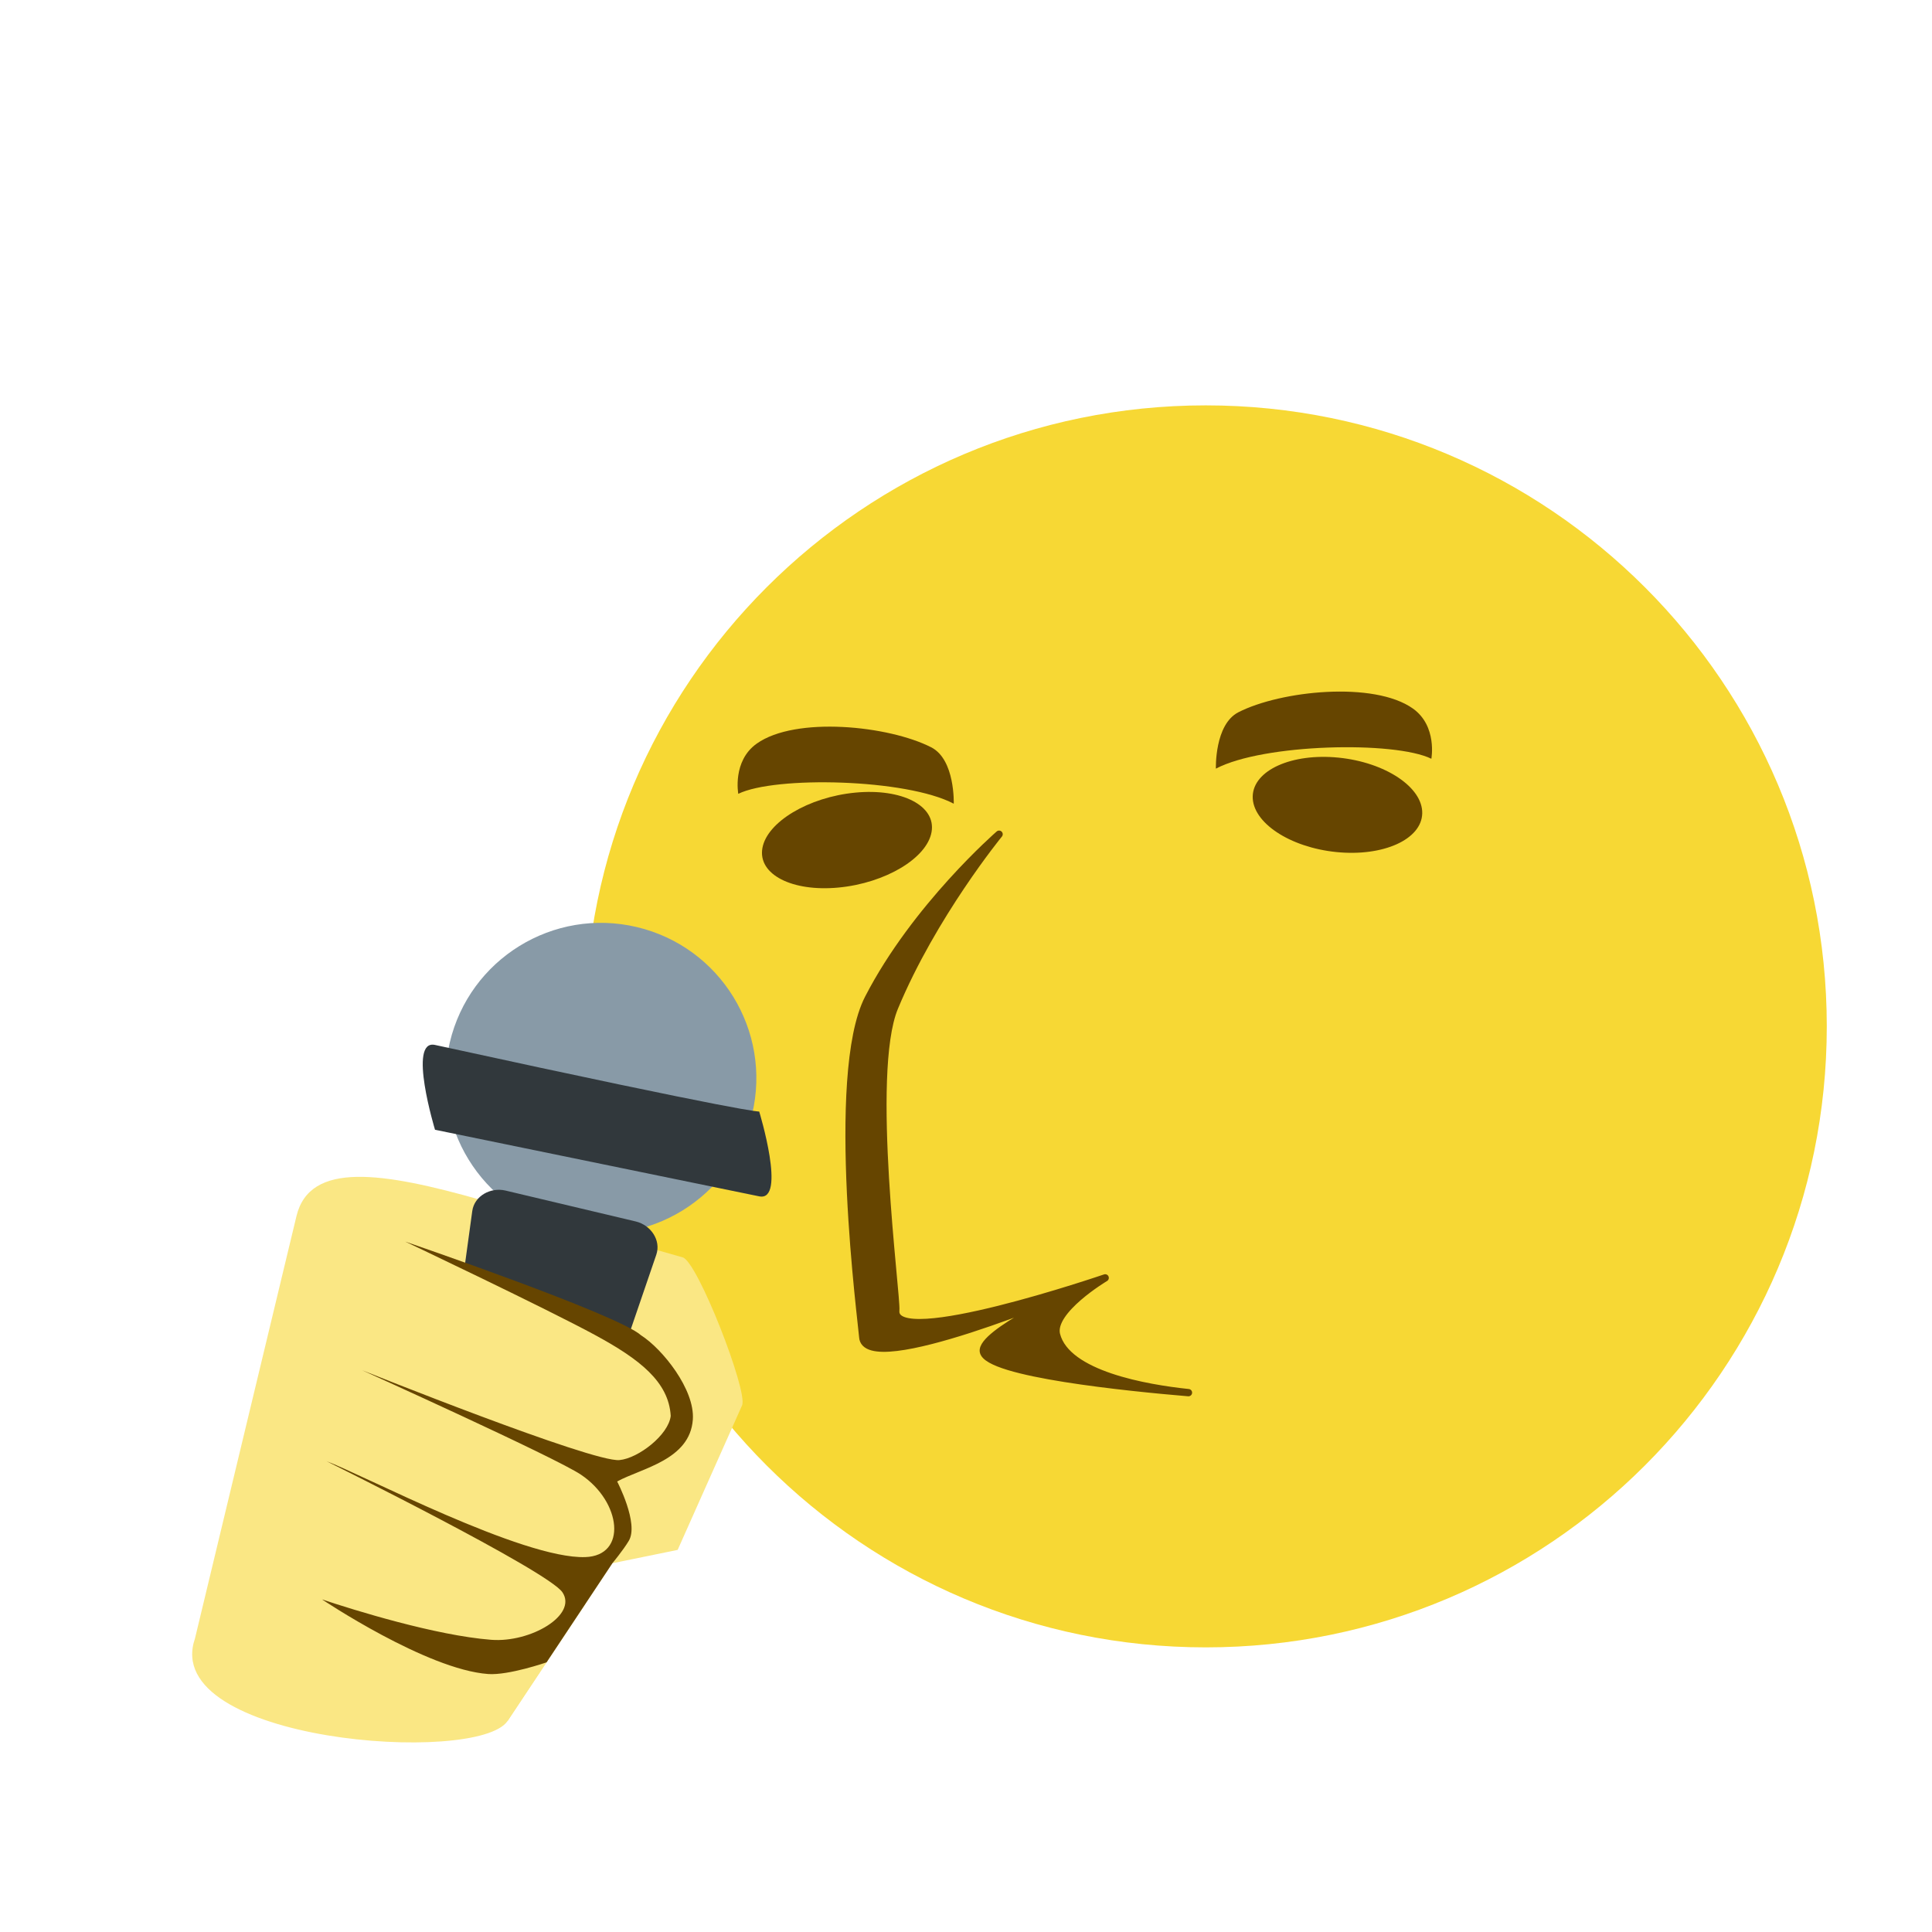
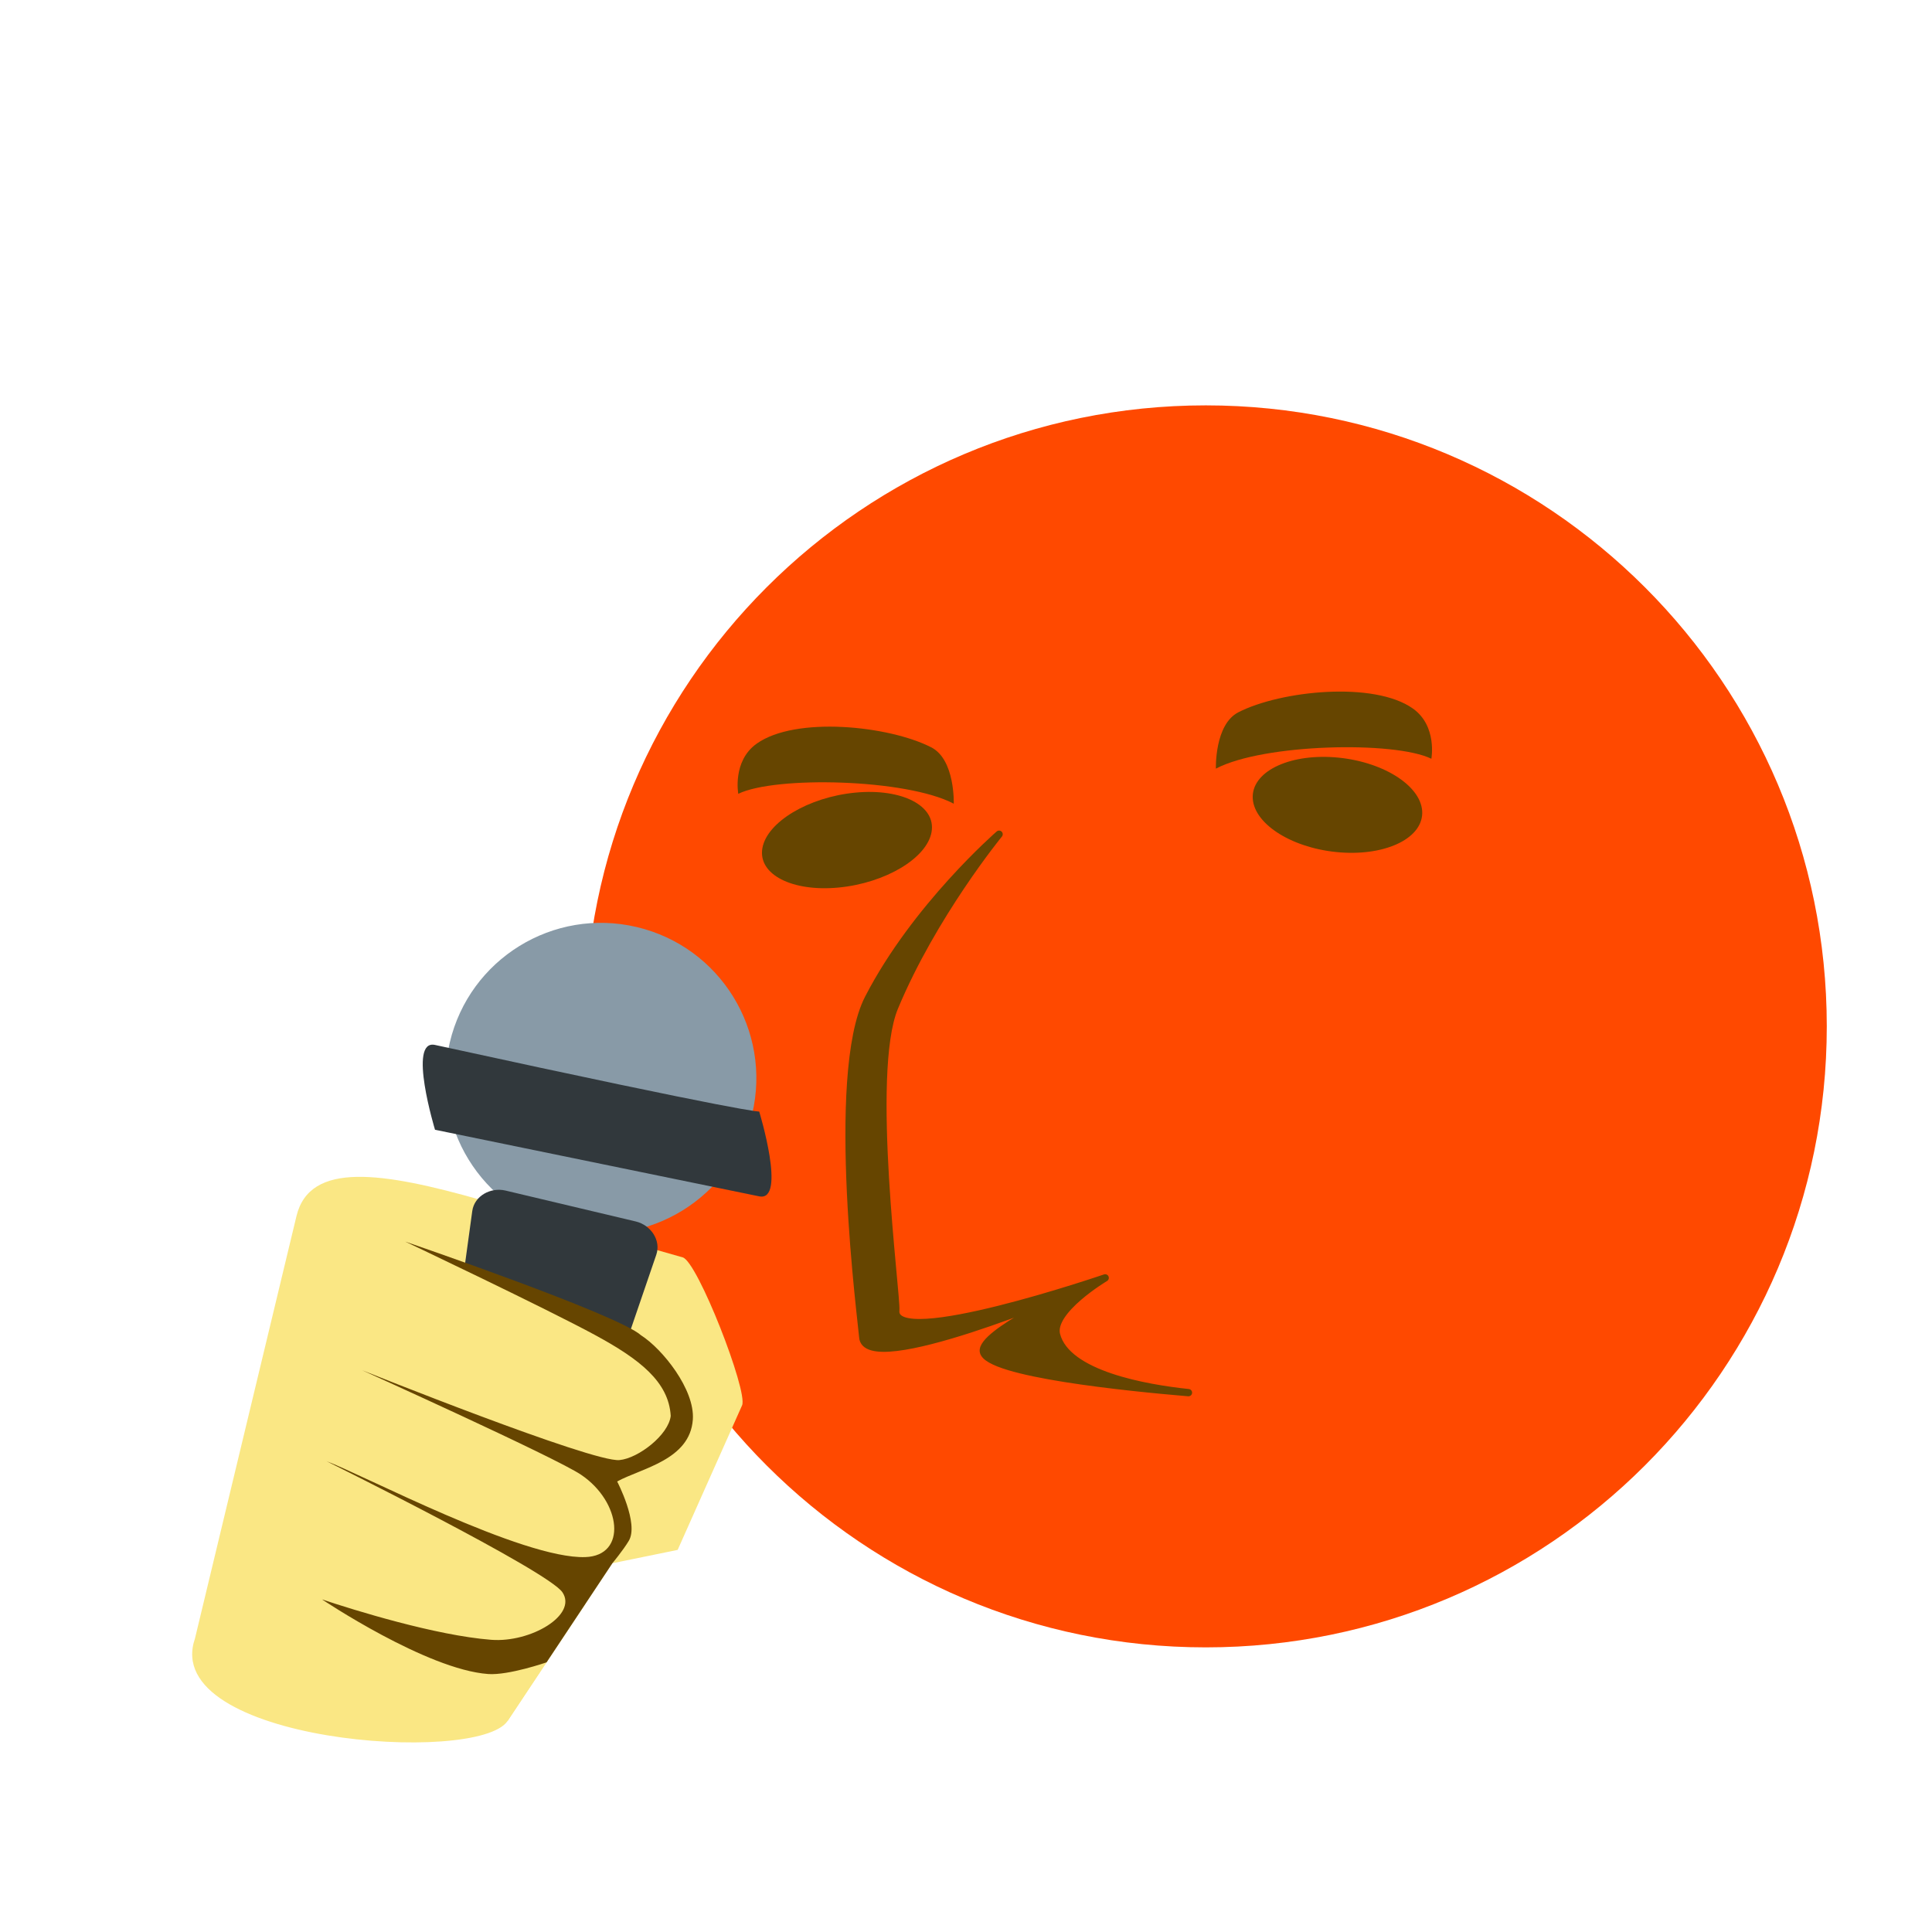
<svg xmlns="http://www.w3.org/2000/svg" width="200" height="200" viewBox="14 20 140 140">
  <g transform="translate(153.0052,363.4007)">
-     <circle fill="#f7d834" cx="-51.63" cy="-269.026" r="45" />
+     <circle fill="#ff4900" cx="-51.63" cy="-269.026" r="45" />
    <path fill="#664500" stroke="#664500" stroke-width="0.529" stroke-linecap="round" stroke-linejoin="round" d="m -66.608,-282.95 c 0,0 -6.06,5.26 -9.474,11.89 -2.866,5.564 -0.44,23.811 -0.407,24.526 0.142,3.073 15.369,-3.393 15.369,-3.393 0,0 -6.871,3.122 -6.625,4.467 0.291,1.586 10.52,2.611 14.86,2.976 -3.07,-0.323 -8.824,-1.311 -9.562,-4.198 -0.448,-1.751 3.527,-4.119 3.527,-4.119 -0.001,3.6e-4 -15.466,5.295 -15.175,2.353 0.103,-1.048 -2.08,-17.159 -0.09,-21.949 2.775,-6.682 7.577,-12.552 7.577,-12.552 z" />
    <ellipse fill="#664500" cx="-129.801" cy="-299.379" rx="6.158" ry="3.491" transform="matrix(0.9954435,-0.09535335,-0.1722873,0.9850467,0,0)" />
    <ellipse fill="#664500" cx="-48.82" cy="-280.264" rx="6.173" ry="3.422" transform="matrix(0.9949723,0.1001507,-0.02314777,0.999732,0,0)" />
    <path fill="#664500" d="m -85.507,-285.877 c 0,0 -0.439,-2.373 1.334,-3.636 2.815,-2.004 9.57,-1.307 12.647,0.265 1.742,0.89 1.633,4.087 1.633,4.087 -3.428,-1.809 -12.945,-2.022 -15.614,-0.716 z" />
    <path fill="#664500" d="m -35.283,-288.418 c 0,0 0.439,-2.373 -1.334,-3.636 -2.815,-2.004 -9.57,-1.307 -12.647,0.265 -1.742,0.89 -1.633,4.087 -1.633,4.087 3.428,-1.809 12.945,-2.022 15.614,-0.716 z" />
  </g>
  <g transform="rotate(13.3477,-78.64134,158.0557)">
    <path fill="#fae784" transform="rotate(6.860046,-3.4021253e-6,-9.3702025e-6)" d="m 42.875,74.314 15.078,-1.138 c 1.118,-0.084 7.792,7.466 7.74,8.572 L 64.93,93.194 60.822,95.738 57.648,109.078 c -0.901,3.786 -23.165,10.148 -23.325,2.224 L 30.653,80.041 c -0.479,-4.082 4.725,-5.161 12.222,-5.727 z" />
    <circle fill="#889aa7" cx="40.036" cy="68.311" r="11.258" />
    <path fill="#31383c" d="m 35.183,77.828 h 9.706 c 1.108,0 2.107,0.897 2,2 L 43.888,110.769 c -0.302,3.11 -7.403,3.11 -7.705,0 L 33.183,79.828 c -0.107,-1.103 0.892,-2 2,-2 z" />
    <path fill="#31383c" d="m 27.778,68.74 c 23.515,-0.429 23.971,-0.729 23.971,-0.729 0,0 3.467,5.918 1.419,5.98 -23.971,0.729 -23.971,0.729 -23.971,0.729 0,0 -3.467,-5.943 -1.419,-5.98 z" />
  </g>
  <path fill="#fae784" d="m 43.347,109.963 17.105,6.796 2.508,5.082 -4.916,10.49 -1.665,3.95 -1.799,2.709 -1.949,2.935 -1.844,2.776 -1.545,-1.747 -14.029,-4.571 1.154,-9.223 3.876,-9.868 z" />
  <path fill="#664500" d="m 43.347,109.963 c 0,0 10.218,4.847 13.789,6.787 3.2,1.738 5.326,3.373 5.467,5.855 -0.159,1.373 -2.34,3.069 -3.716,3.198 -1.966,0.184 -18.643,-6.509 -18.643,-6.509 0,0 14.011,6.323 15.86,7.57 2.926,1.972 3.365,5.867 0.308,5.969 -4.523,0.152 -16.183,-5.999 -18.756,-6.95 0,0 16.065,7.949 17.102,9.503 1.098,1.645 -2.299,3.662 -5.168,3.44 -4.011,-0.311 -9.922,-2.145 -12.251,-2.925 0,0 7.577,5.085 12.039,5.405 1.478,0.106 4.228,-0.847 4.228,-0.847 l 1.738,-2.617 1.738,-2.617 h 5.17e-4 v -5.2e-4 l 1.291,-1.944 c 1.62e-4,-1.9e-4 0.776,-0.934 1.191,-1.626 0.751,-1.254 -0.843,-4.302 -0.843,-4.302 1.76,-0.962 5.278,-1.555 5.484,-4.487 0.154,-2.188 -2.213,-5.122 -3.752,-6.104 -1.645,-1.504 -17.105,-6.796 -17.105,-6.796 z" />
</svg>
